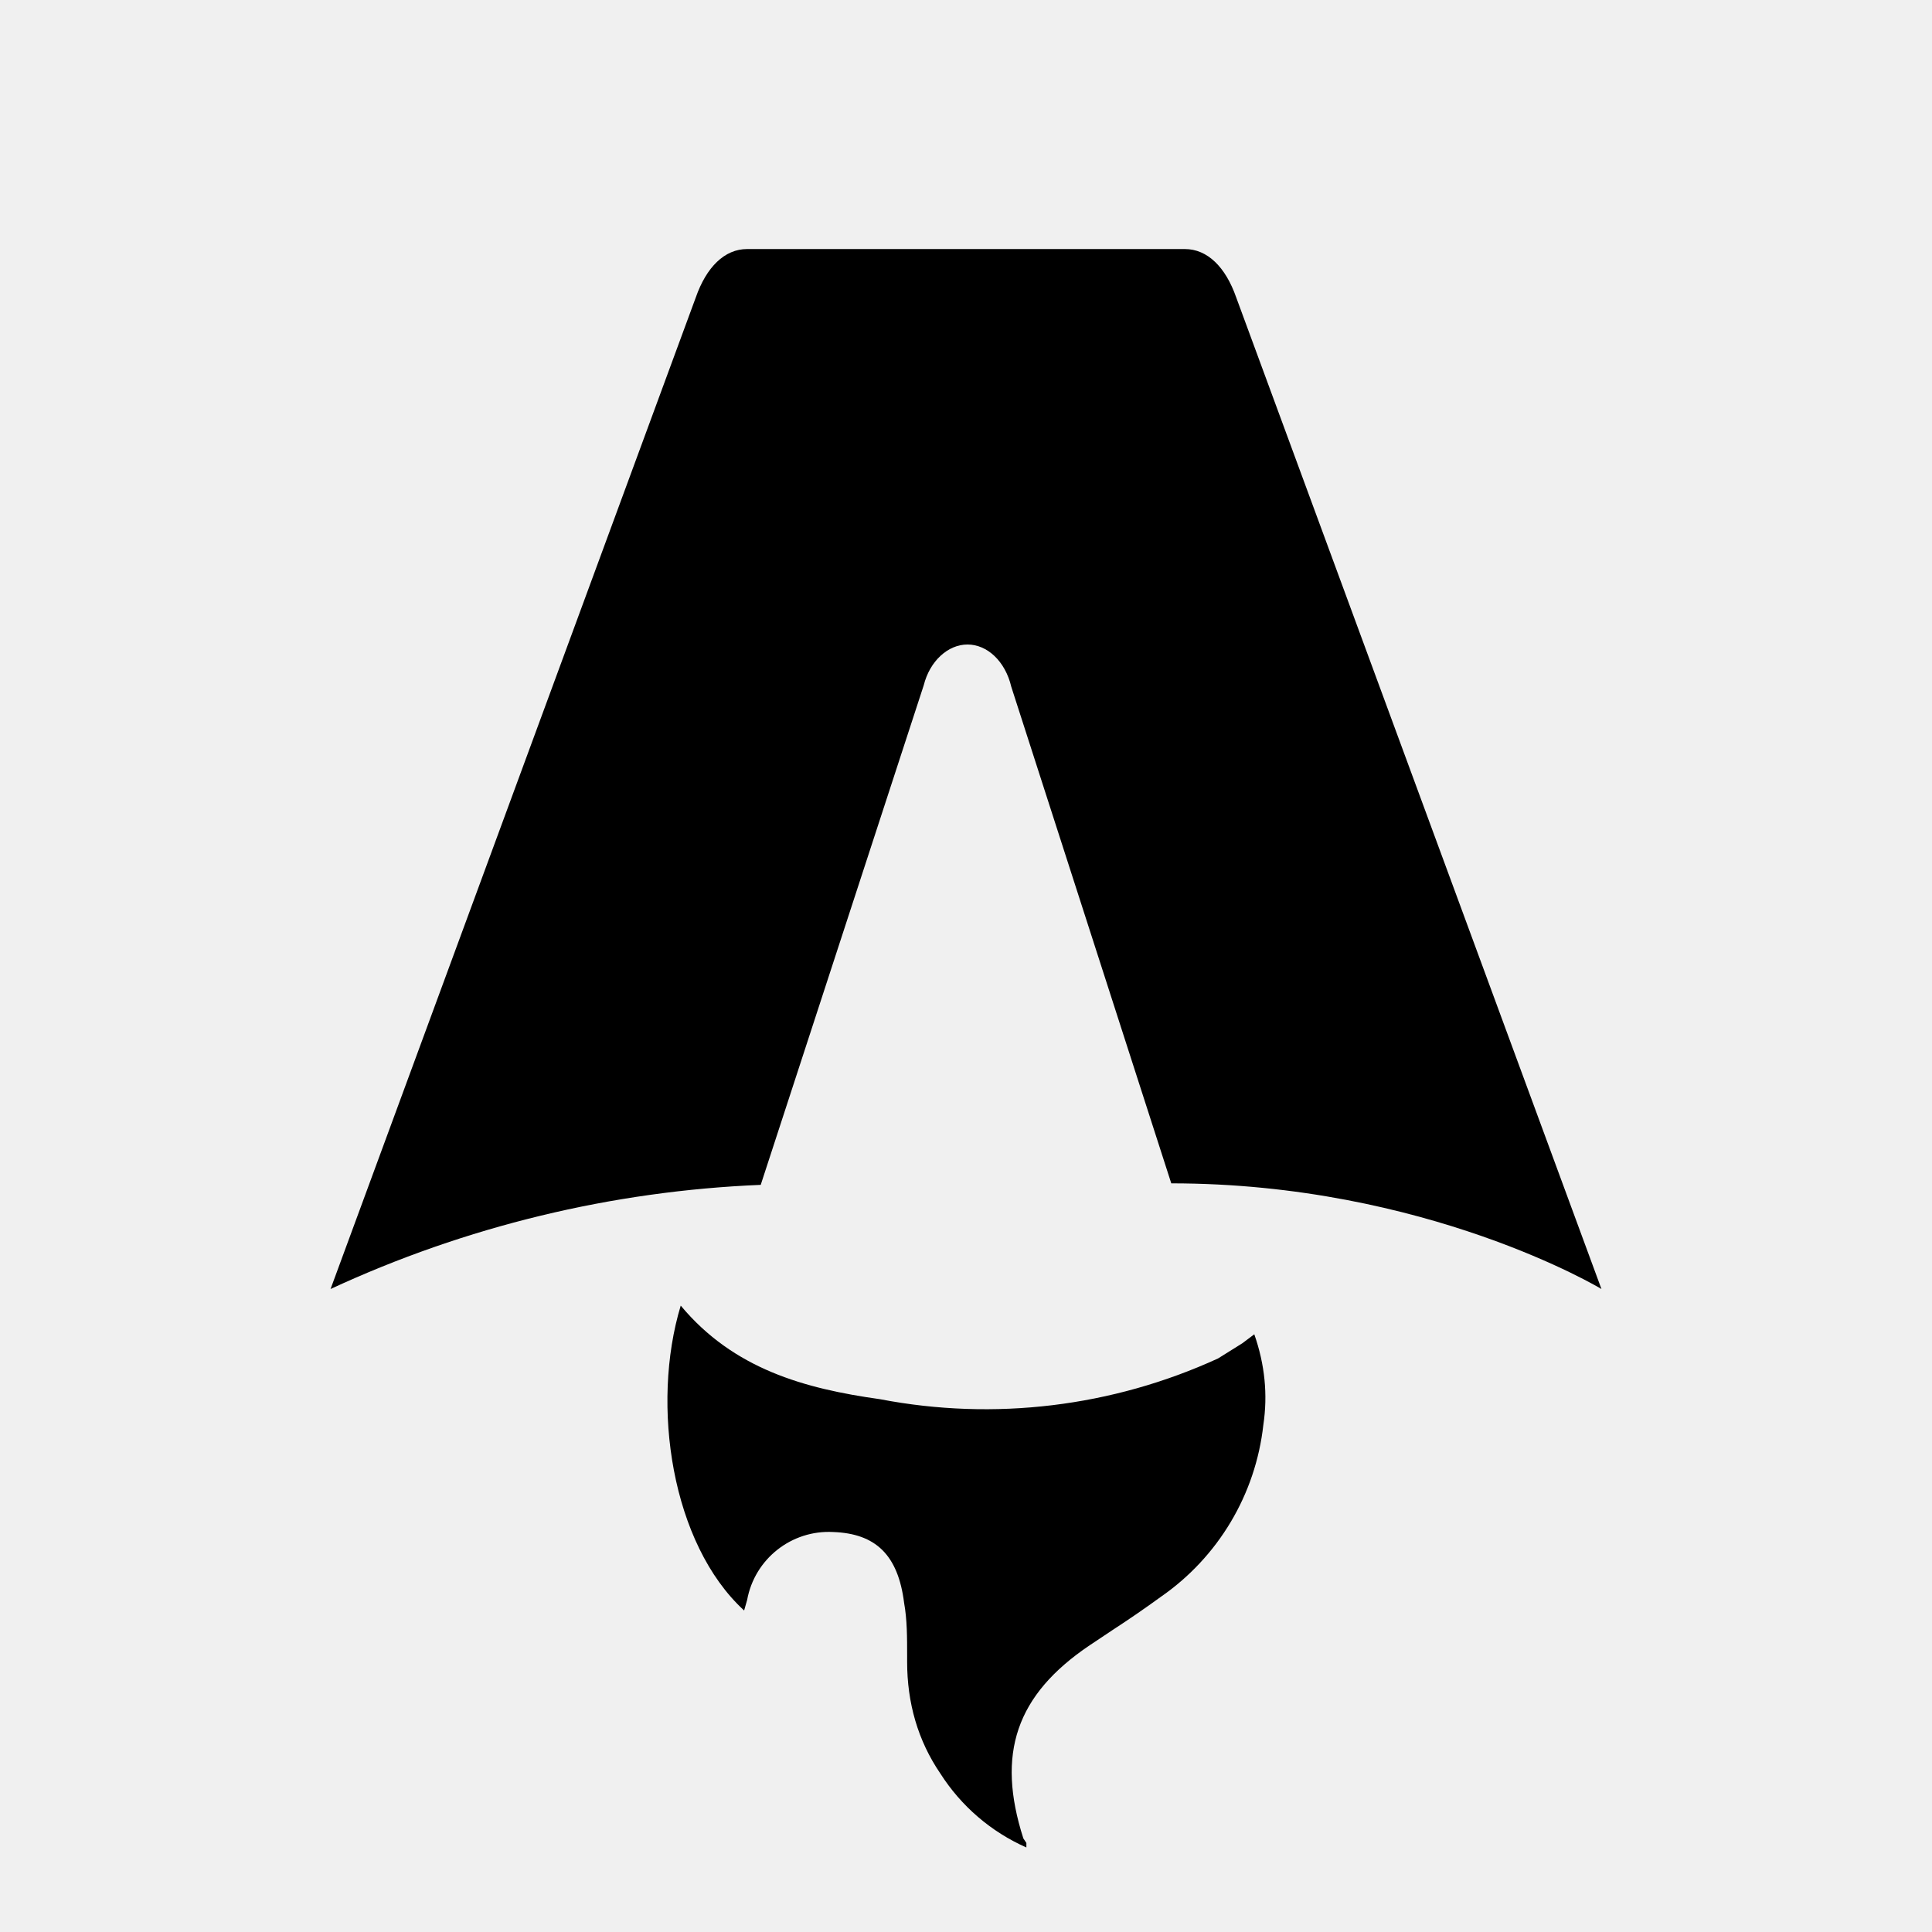
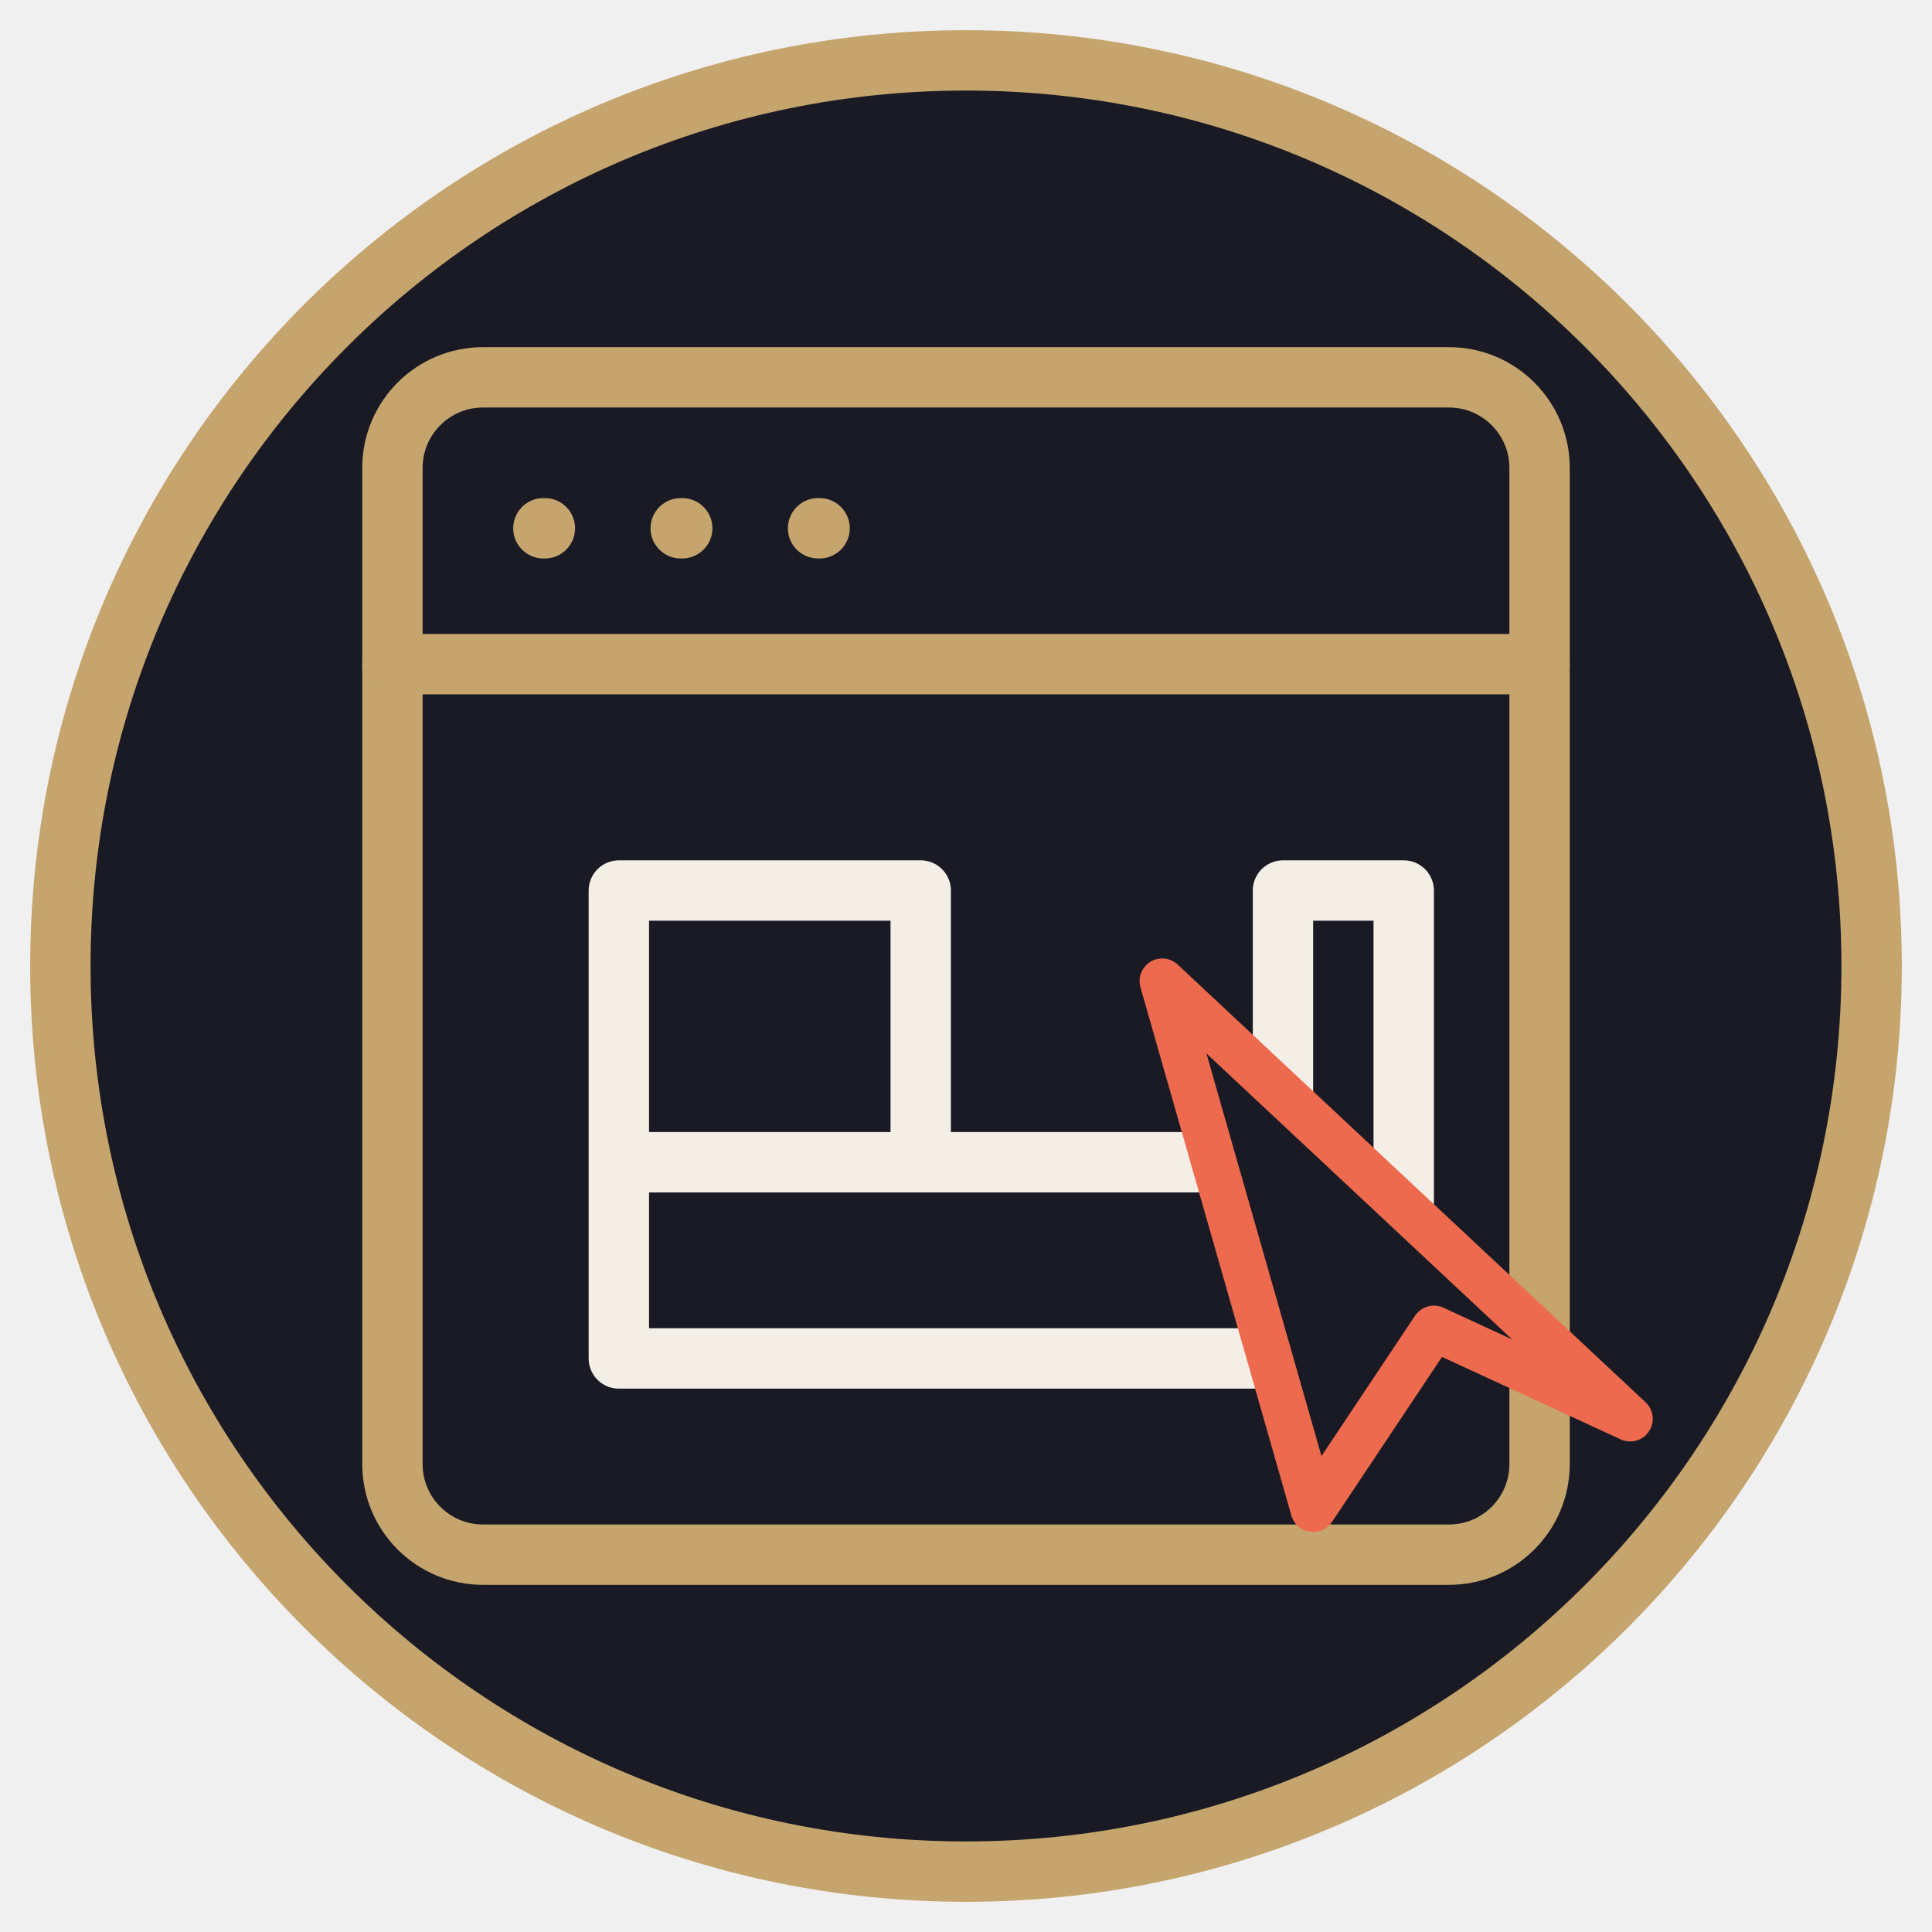
- <svg xmlns="http://www.w3.org/2000/svg" fill="none" viewBox="0 0 128 128">
-   <path d="M50.4 78.5a75.1 75.1 0 0 0-28.5 6.9l24.2-65.7c.7-2 1.9-3.2 3.4-3.2h29c1.5 0 2.7 1.2 3.4 3.2l24.2 65.7s-11.6-7-28.5-7L67 45.5c-.4-1.7-1.6-2.8-2.9-2.8-1.3 0-2.5 1.1-2.9 2.7L50.4 78.5Zm-1.1 28.2Zm-4.2-20.2c-2 6.6-.6 15.8 4.2 20.2a17.5 17.5 0 0 1 .2-.7 5.5 5.5 0 0 1 5.7-4.5c2.8.1 4.3 1.5 4.7 4.7.2 1.1.2 2.3.2 3.5v.4c0 2.7.7 5.2 2.2 7.4a13 13 0 0 0 5.7 4.9v-.3l-.2-.3c-1.8-5.6-.5-9.5 4.4-12.8l1.5-1a73 73 0 0 0 3.2-2.2 16 16 0 0 0 6.8-11.4c.3-2 .1-4-.6-6l-.8.6-1.6 1a37 37 0 0 1-22.4 2.7c-5-.7-9.7-2-13.2-6.2Z" />
-   <style>
-         path { fill: #000; }
-         @media (prefers-color-scheme: dark) {
-             path { fill: #FFF; }
-         }
-     </style>
+ <svg xmlns="http://www.w3.org/2000/svg" viewBox="0 0 128 128" fill="none">
+   <circle cx="64" cy="64" r="60" fill="#191A24" stroke="#C5A46D" stroke-width="4" />
+   <rect x="26" y="25" width="76" height="78" rx="6" stroke="#C5A46D" stroke-width="4" />
+   <path stroke="#C5A46D" stroke-width="4" stroke-linecap="round" d="M26 44h76M36 35h.1m9 0h.1m9 0h.1" />
+   <path stroke="#F3EFE7" stroke-width="4" stroke-linecap="round" stroke-linejoin="round" d="M41 59h20v18h24V59h8v31H41zM61 59v18m-20 0h20m24 0v13" />
+   <path d="m77 65 10 35 8-12 13 6-31-29Z" fill="#191A24" stroke="#ED6A4E" stroke-width="3" stroke-linejoin="round" />
</svg>
